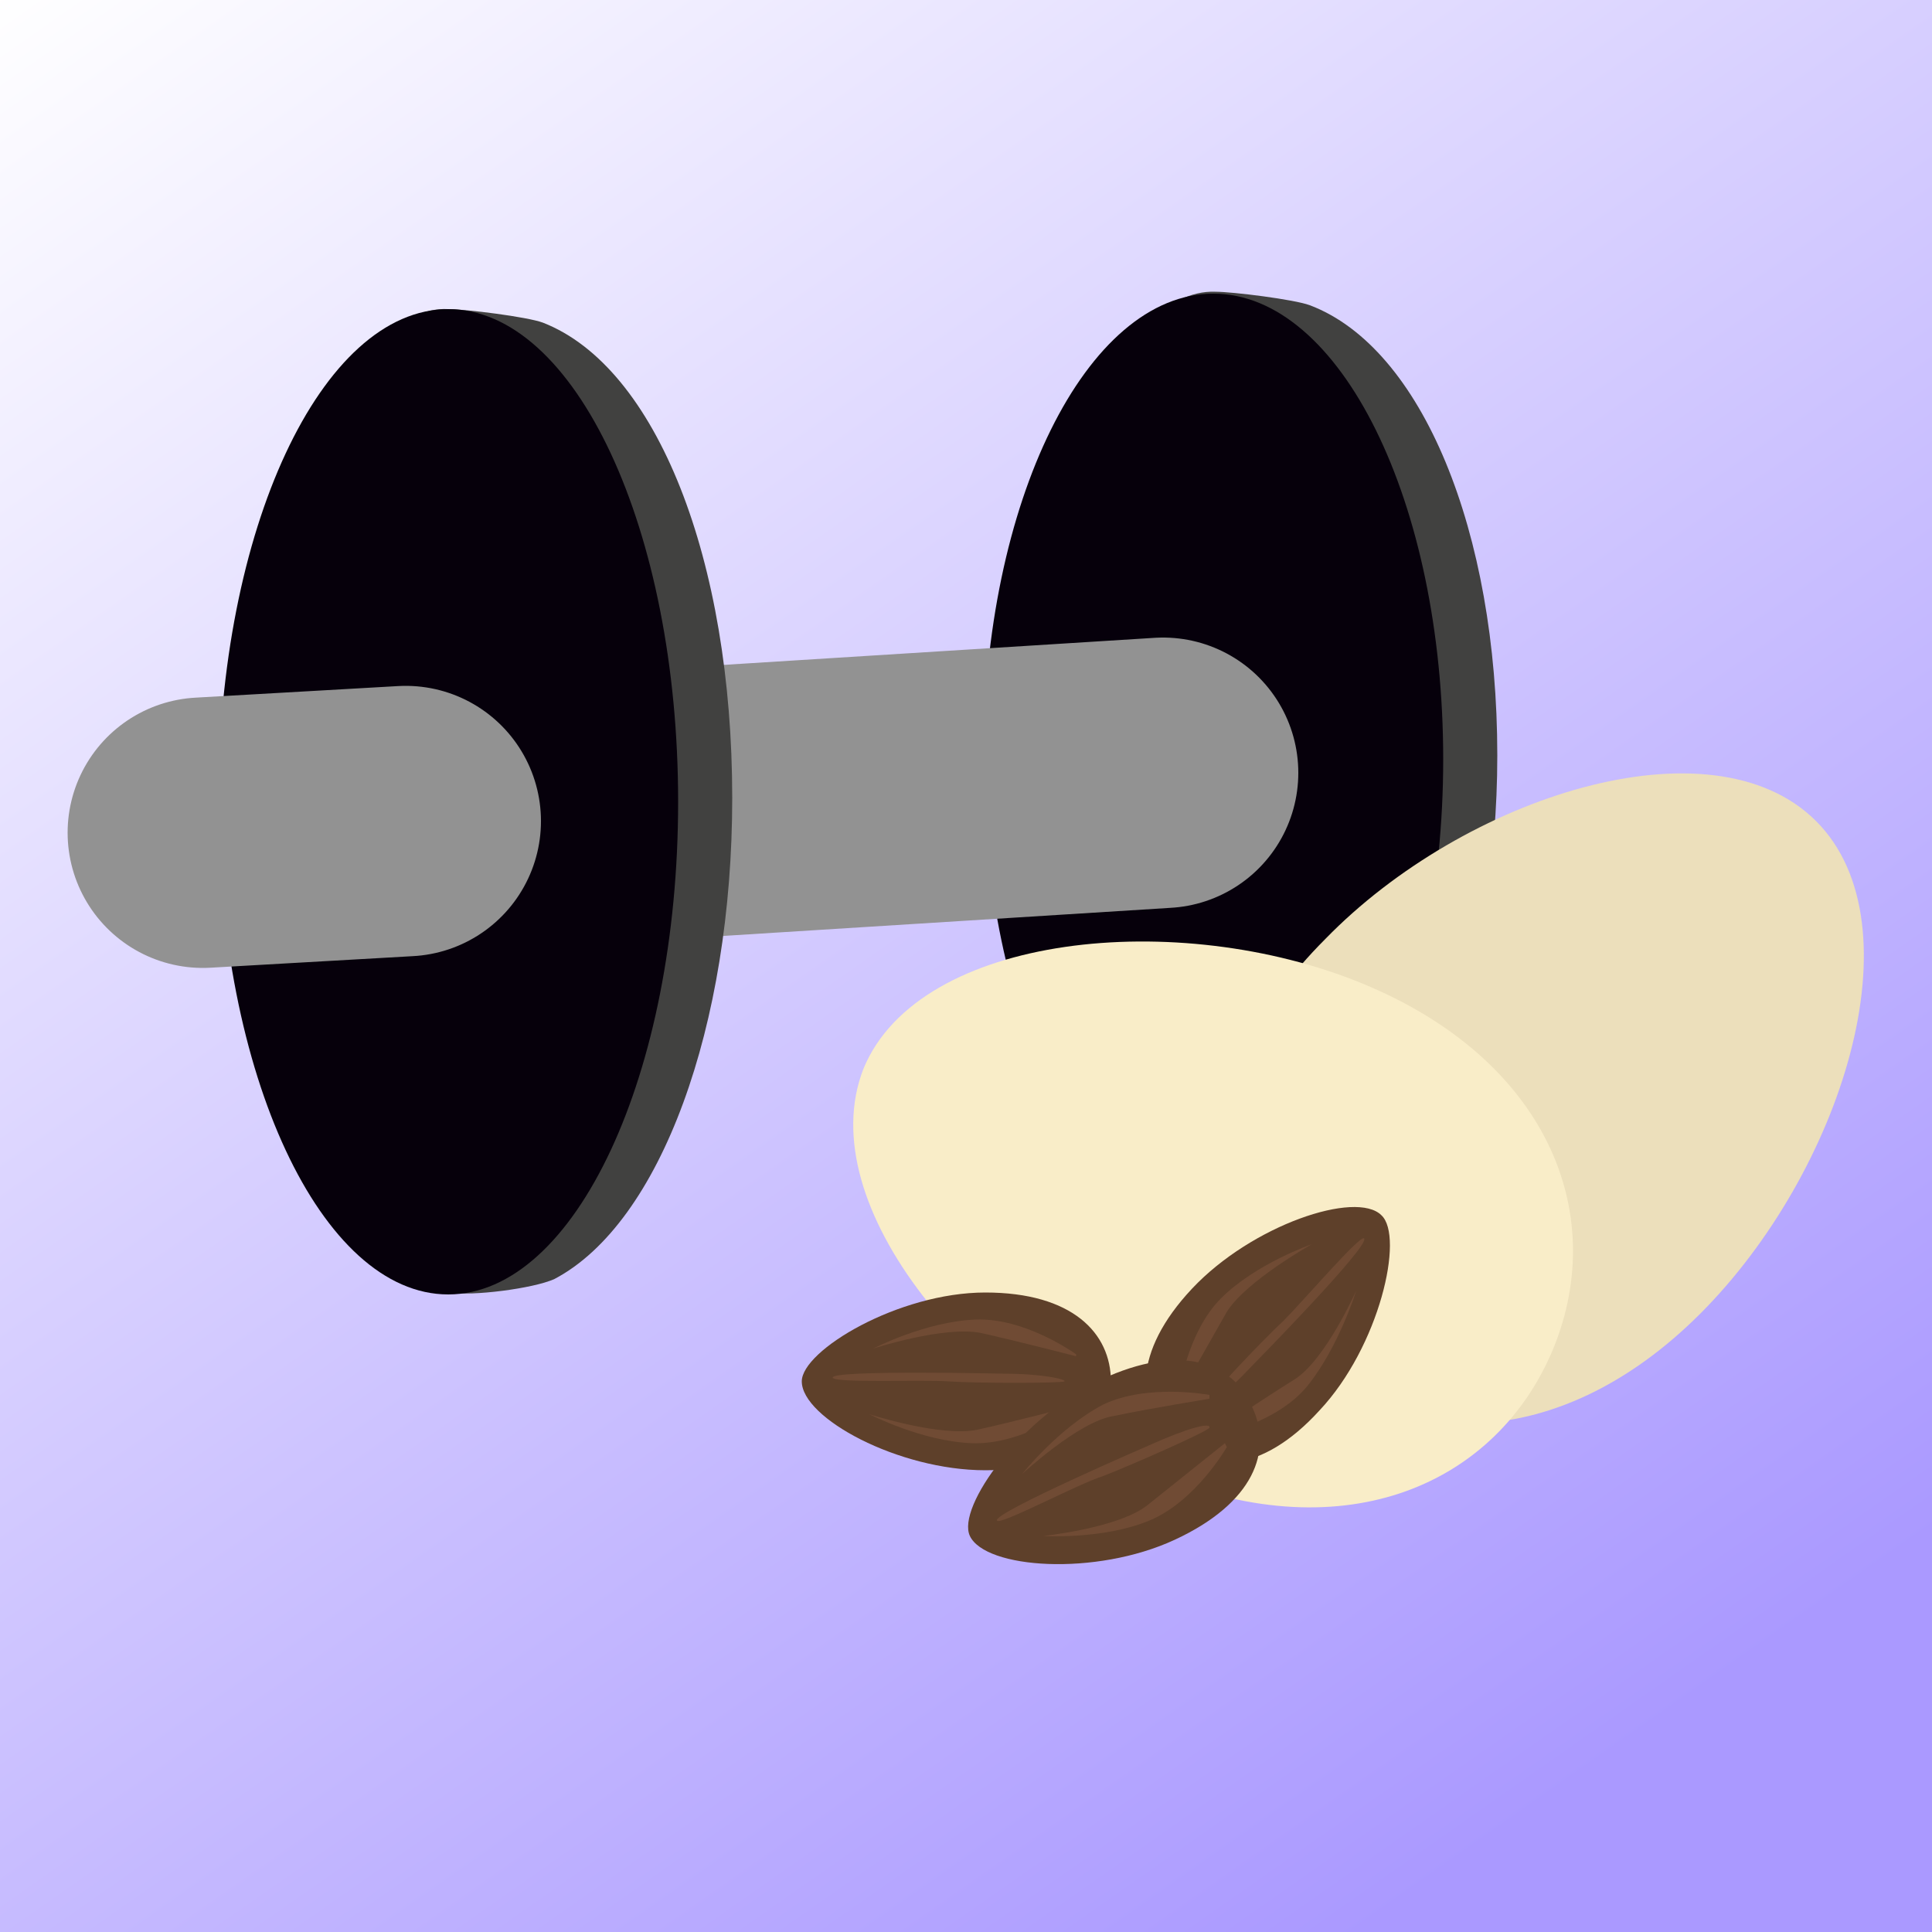
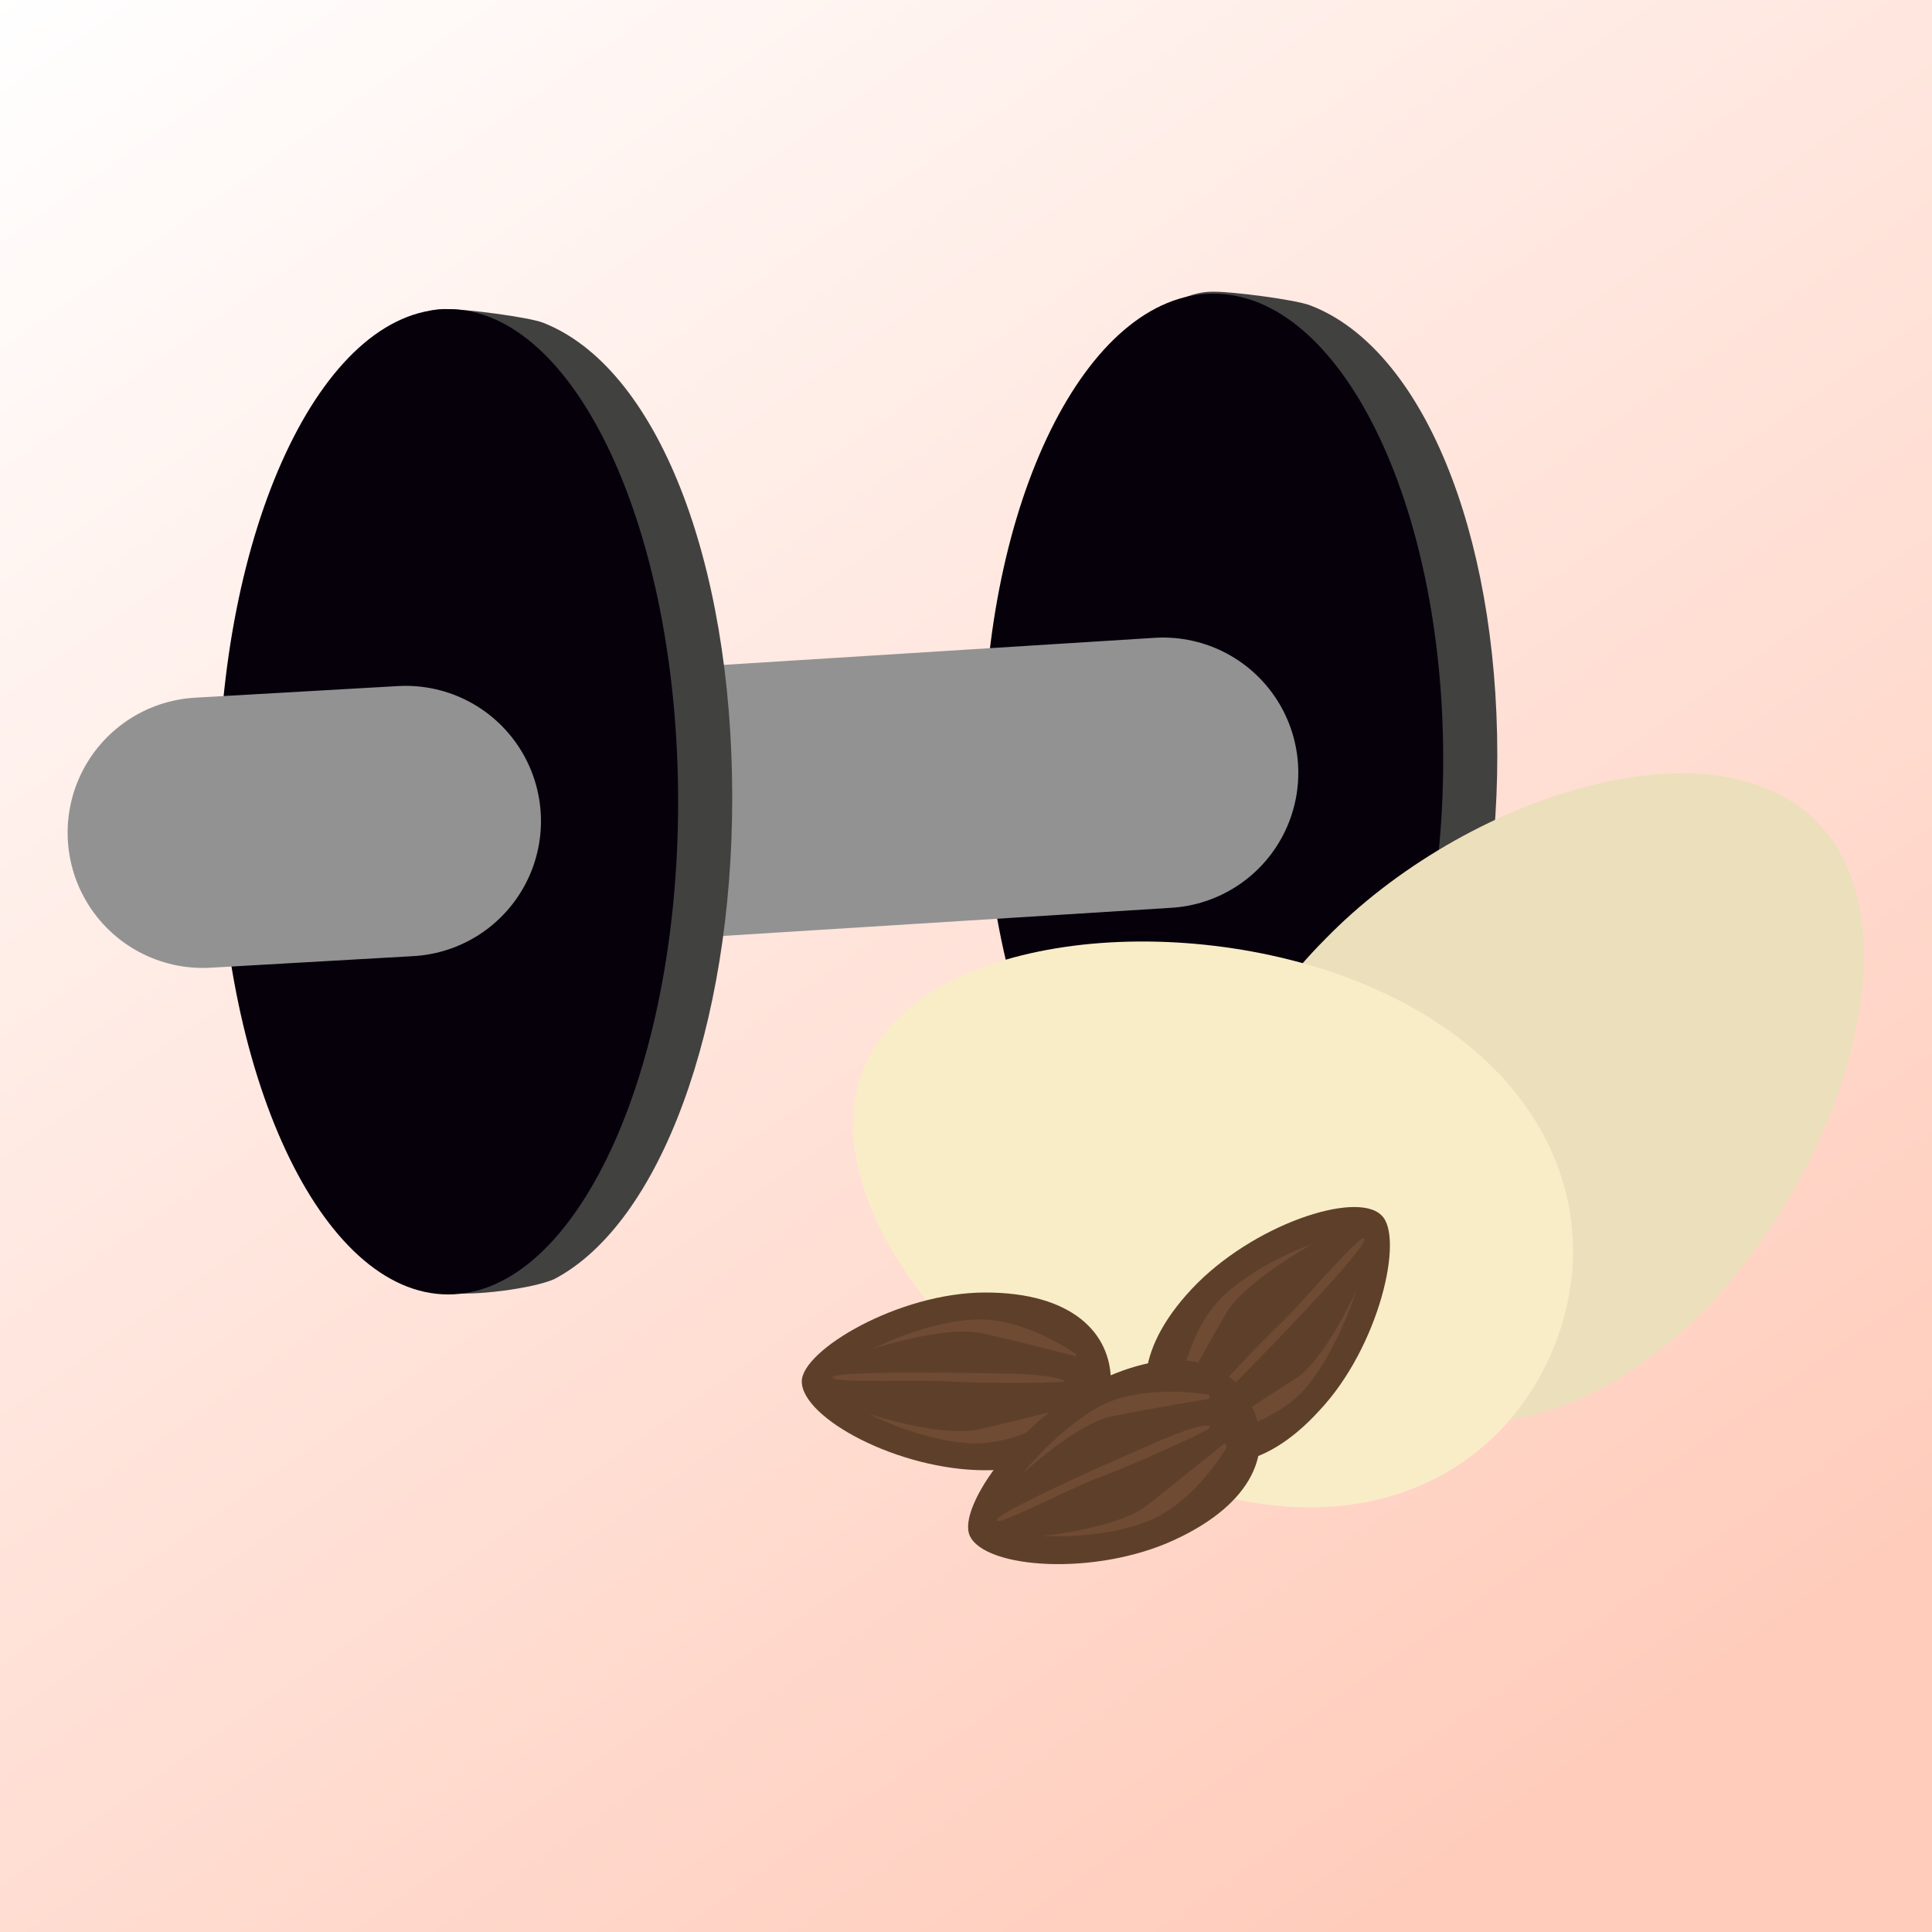
<svg xmlns="http://www.w3.org/2000/svg" enable-background="new 0 0 100 100" id="Lager_1" version="1.1" viewBox="0 0 100 100" xml:space="preserve">
  <defs>
    <linearGradient id="grad1" x1="0%" y1="0%" x2="70%" y2="100%">
      <stop offset="0%" style="stop-color:#FFFFFF;" />
-       <stop offset="100%" style="stop-color:#AA99FF;" />
+       <stop offset="100%" style="stop-color:#FFCCBB;" />
    </linearGradient>
  </defs>
  <rect width="100" height="100" fill="url(#grad1)" />
  <g>
    <path d="M170.6,483.3h-6v-16.2h6c1.7,0,3.2,0.5,4.4,1.6c1.9,1.9,1.7,3.9,1.7,6.5c0,1,0,1.9,0,2.7   c1.9-3.2,1.4-7.4-1.3-10.2L136.5,429c-3.3-3.3-11.9-3.8-11.9,3.4V468c-0.1-0.1-0.1-0.1-0.2-0.2l-0.5-0.5v3.4h-4v12.6h-4v-12.6h-4   v-3.5h11.8L85.7,429c-3.3-3.3-11.9-3.8-11.9,3.4v34.7h10.7v3.5h-7v2.8h6v3.5h-6v6.2h-3.7v31.5c0,7.4,8.6,6.9,11.9,3.6l38.8-38.8   c0.1-0.1,0.1-0.1,0.2-0.2v35.3c0,7.4,8.6,6.9,11.9,3.6l35.2-35.2C171.4,483.3,171,483.3,170.6,483.3z M94.2,483.3l-0.7-2.4h-5   l-0.8,2.4h-4.2l5.9-16.2h3.1l5.9,16.2H94.2z M104.4,483.5c-2.5,0-4.5-0.5-6.1-2.1l2.5-2.5c0.8,0.8,2.3,1.1,3.6,1.1   c1.6,0,2.3-0.5,2.3-1.5c0-0.4-0.1-0.7-0.3-1c-0.2-0.2-0.5-0.4-1.1-0.4l-2-0.3c-1.4-0.2-2.5-0.7-3.2-1.4c-0.7-0.8-1.1-1.9-1.1-3.2   c0-3,2.2-5.1,5.9-5.1c2.3,0,4.1,0.5,5.4,1.9l-2.5,2.5c-1-1-2.4-1-3.1-1c-1.4,0-2,0.8-2,1.5c0,0.2,0.1,0.5,0.3,0.8   c0.2,0.2,0.5,0.4,1.1,0.5l2,0.3c1.5,0.2,2.5,0.7,3.2,1.3c0.9,0.8,1.2,2,1.2,3.5C110.6,481.7,107.8,483.5,104.4,483.5z M141.9,470.7   h-7v2.8h6v3.5h-6v6.2h-4v-16.2h11V470.7z M158.8,483.3h-3.2l-2.6-8l-2.6,8h-3.2l-4.4-16.2h4.2l2.1,8.5l2.6-8.5h2.8l2.6,8.5l2.1-8.5   h4.2L158.8,483.3z" fill="#06000B" />
    <polygon fill="#06000B" points="89.6,477.6 92.4,477.6 91,473.3  " />
    <path d="M172.3,471.6c-0.4-0.5-0.9-0.9-1.9-0.9h-1.7v9.1h1.7c1,0,1.5-0.4,1.9-0.9c0.3-0.5,0.4-0.9,0.4-3.6   C172.7,472.5,172.6,472.1,172.3,471.6z" fill="#06000B" />
  </g>
  <g>
    <g>
      <path d="M77.5,39.1c0,11.1-3.7,20.8-9.2,23.5c-1.1,0.5-4.3,0.9-5.4,0.7c-4.6-0.7-11.1-11-11.1-24.2    s6.2-24.2,11.1-24c0.9,0,4.1,0.4,4.9,0.7C73.6,18,77.5,27.5,77.5,39.1z" fill="#414140" />
      <ellipse cx="62.8" cy="39.3" fill="#06000B" rx="11.9" ry="24.1" />
    </g>
    <path d="M94,42.5c5.4,5.4,1.3,18.2-6,25.5c-7.3,7.3-15.9,7.2-21.2,1.8c-5.4-5.4-5.5-13.9,1.8-21.2   C75.8,41.2,88.6,37.1,94,42.5z" fill="#ECDFBB" />
    <path d="M44.7,55.3c2.9-7,16.3-8.3,25.8-4.4s12.8,11.8,9.9,18.9c-2.9,7-10.7,10.5-20.3,6.6S41.9,62.4,44.7,55.3z" fill="#F9EDC8" />
    <line fill="none" stroke="#929292" stroke-linecap="round" stroke-linejoin="round" stroke-miterlimit="10" stroke-width="14" x1="18.8" x2="60.2" y1="42.6" y2="40" />
    <g>
      <path d="M37.9,41.3c0,11.8-3.7,22-9.2,24.9c-1.1,0.5-4.3,0.9-5.4,0.7c-4.6-0.7-11.1-11.6-11.1-25.6    S18.3,15.7,23.2,16c0.9,0,4.1,0.4,4.9,0.7C34,19,37.9,29,37.9,41.3z" fill="#414140" />
      <ellipse cx="23.2" cy="41.5" fill="#06000B" rx="11.9" ry="25.5" />
    </g>
    <line fill="none" stroke="#929292" stroke-linecap="round" stroke-linejoin="round" stroke-miterlimit="10" stroke-width="14" x1="10.5" x2="21" y1="43.1" y2="42.5" />
    <g>
      <path d="M57.5,71.5c0,2.5-2,4.6-6.5,4.6s-9.5-2.7-9.5-4.6c0-1.6,5-4.6,9.5-4.6S57.5,69,57.5,71.5z" fill="#5E402A" />
      <path d="M55.7,70.1c0,0-2.6-1.9-5.2-1.8c-2.6,0.1-5.3,1.5-5.3,1.5s3.7-1.2,5.6-0.8c1.8,0.4,4.9,1.2,4.9,1.2" fill="#704B34" />
      <path d="M55.5,72.9c0,0-2.6,1.9-5.2,1.8c-2.6-0.1-5.3-1.5-5.3-1.5s3.7,1.2,5.6,0.8c1.8-0.4,4.9-1.2,4.9-1.2" fill="#704B34" />
      <path d="M51.9,71.1c0,0-8.8-0.2-8.8,0.2c0,0.3,4.6,0.1,6,0.2c1.4,0.1,5.8,0.1,6,0C55.2,71.4,54,71.1,51.9,71.1z" fill="#704B34" />
    </g>
    <g>
      <path d="M60.6,74.6c-1.8-1.7-2-4.6,1.1-7.9s8.5-5.1,9.8-3.8c1.2,1.1-0.1,6.8-3.2,10.1    C65.3,76.3,62.4,76.3,60.6,74.6z" fill="#5E402A" />
      <path d="M62.9,74.3c0,0,3.2-0.6,4.8-2.6s2.5-4.9,2.5-4.9s-1.6,3.6-3.2,4.6c-1.6,1-4.3,2.8-4.3,2.8" fill="#704B34" />
      <path d="M61,72.2c0,0,0.4-3.2,2.2-5c1.8-1.8,4.7-2.8,4.7-2.8s-3.4,1.9-4.4,3.5c-0.9,1.6-2.5,4.4-2.5,4.4" fill="#704B34" />
      <path d="M64.8,70.7c0,0,6.2-6.3,5.8-6.6c-0.2-0.2-3.2,3.3-4.2,4.3c-1,0.9-4.1,4.2-4.1,4.4S63.3,72.3,64.8,70.7z" fill="#704B34" />
    </g>
    <g>
      <path d="M64.8,72.8c1.1,2.3,0.1,5-4,6.9c-4.1,1.9-9.8,1.5-10.6-0.2c-0.7-1.5,2.7-6.2,6.8-8.1    C61.1,69.5,63.8,70.5,64.8,72.8z" fill="#5E402A" />
      <path d="M62.6,72.2c0,0-3.2-0.6-5.5,0.5c-2.3,1.2-4.2,3.6-4.2,3.6s2.9-2.7,4.7-3c1.9-0.4,5-0.9,5-0.9" fill="#704B34" />
      <path d="M63.5,74.9c0,0-1.6,2.8-4,3.8s-5.5,0.8-5.5,0.8s3.9-0.4,5.4-1.6c1.5-1.2,4-3.2,4-3.2" fill="#704B34" />
      <path d="M59.5,74.8c0,0-8.1,3.5-7.9,3.9c0.1,0.3,4.2-1.9,5.5-2.3c1.3-0.5,5.4-2.3,5.5-2.5    C62.7,73.6,61.5,73.9,59.5,74.8z" fill="#704B34" />
    </g>
  </g>
</svg>
